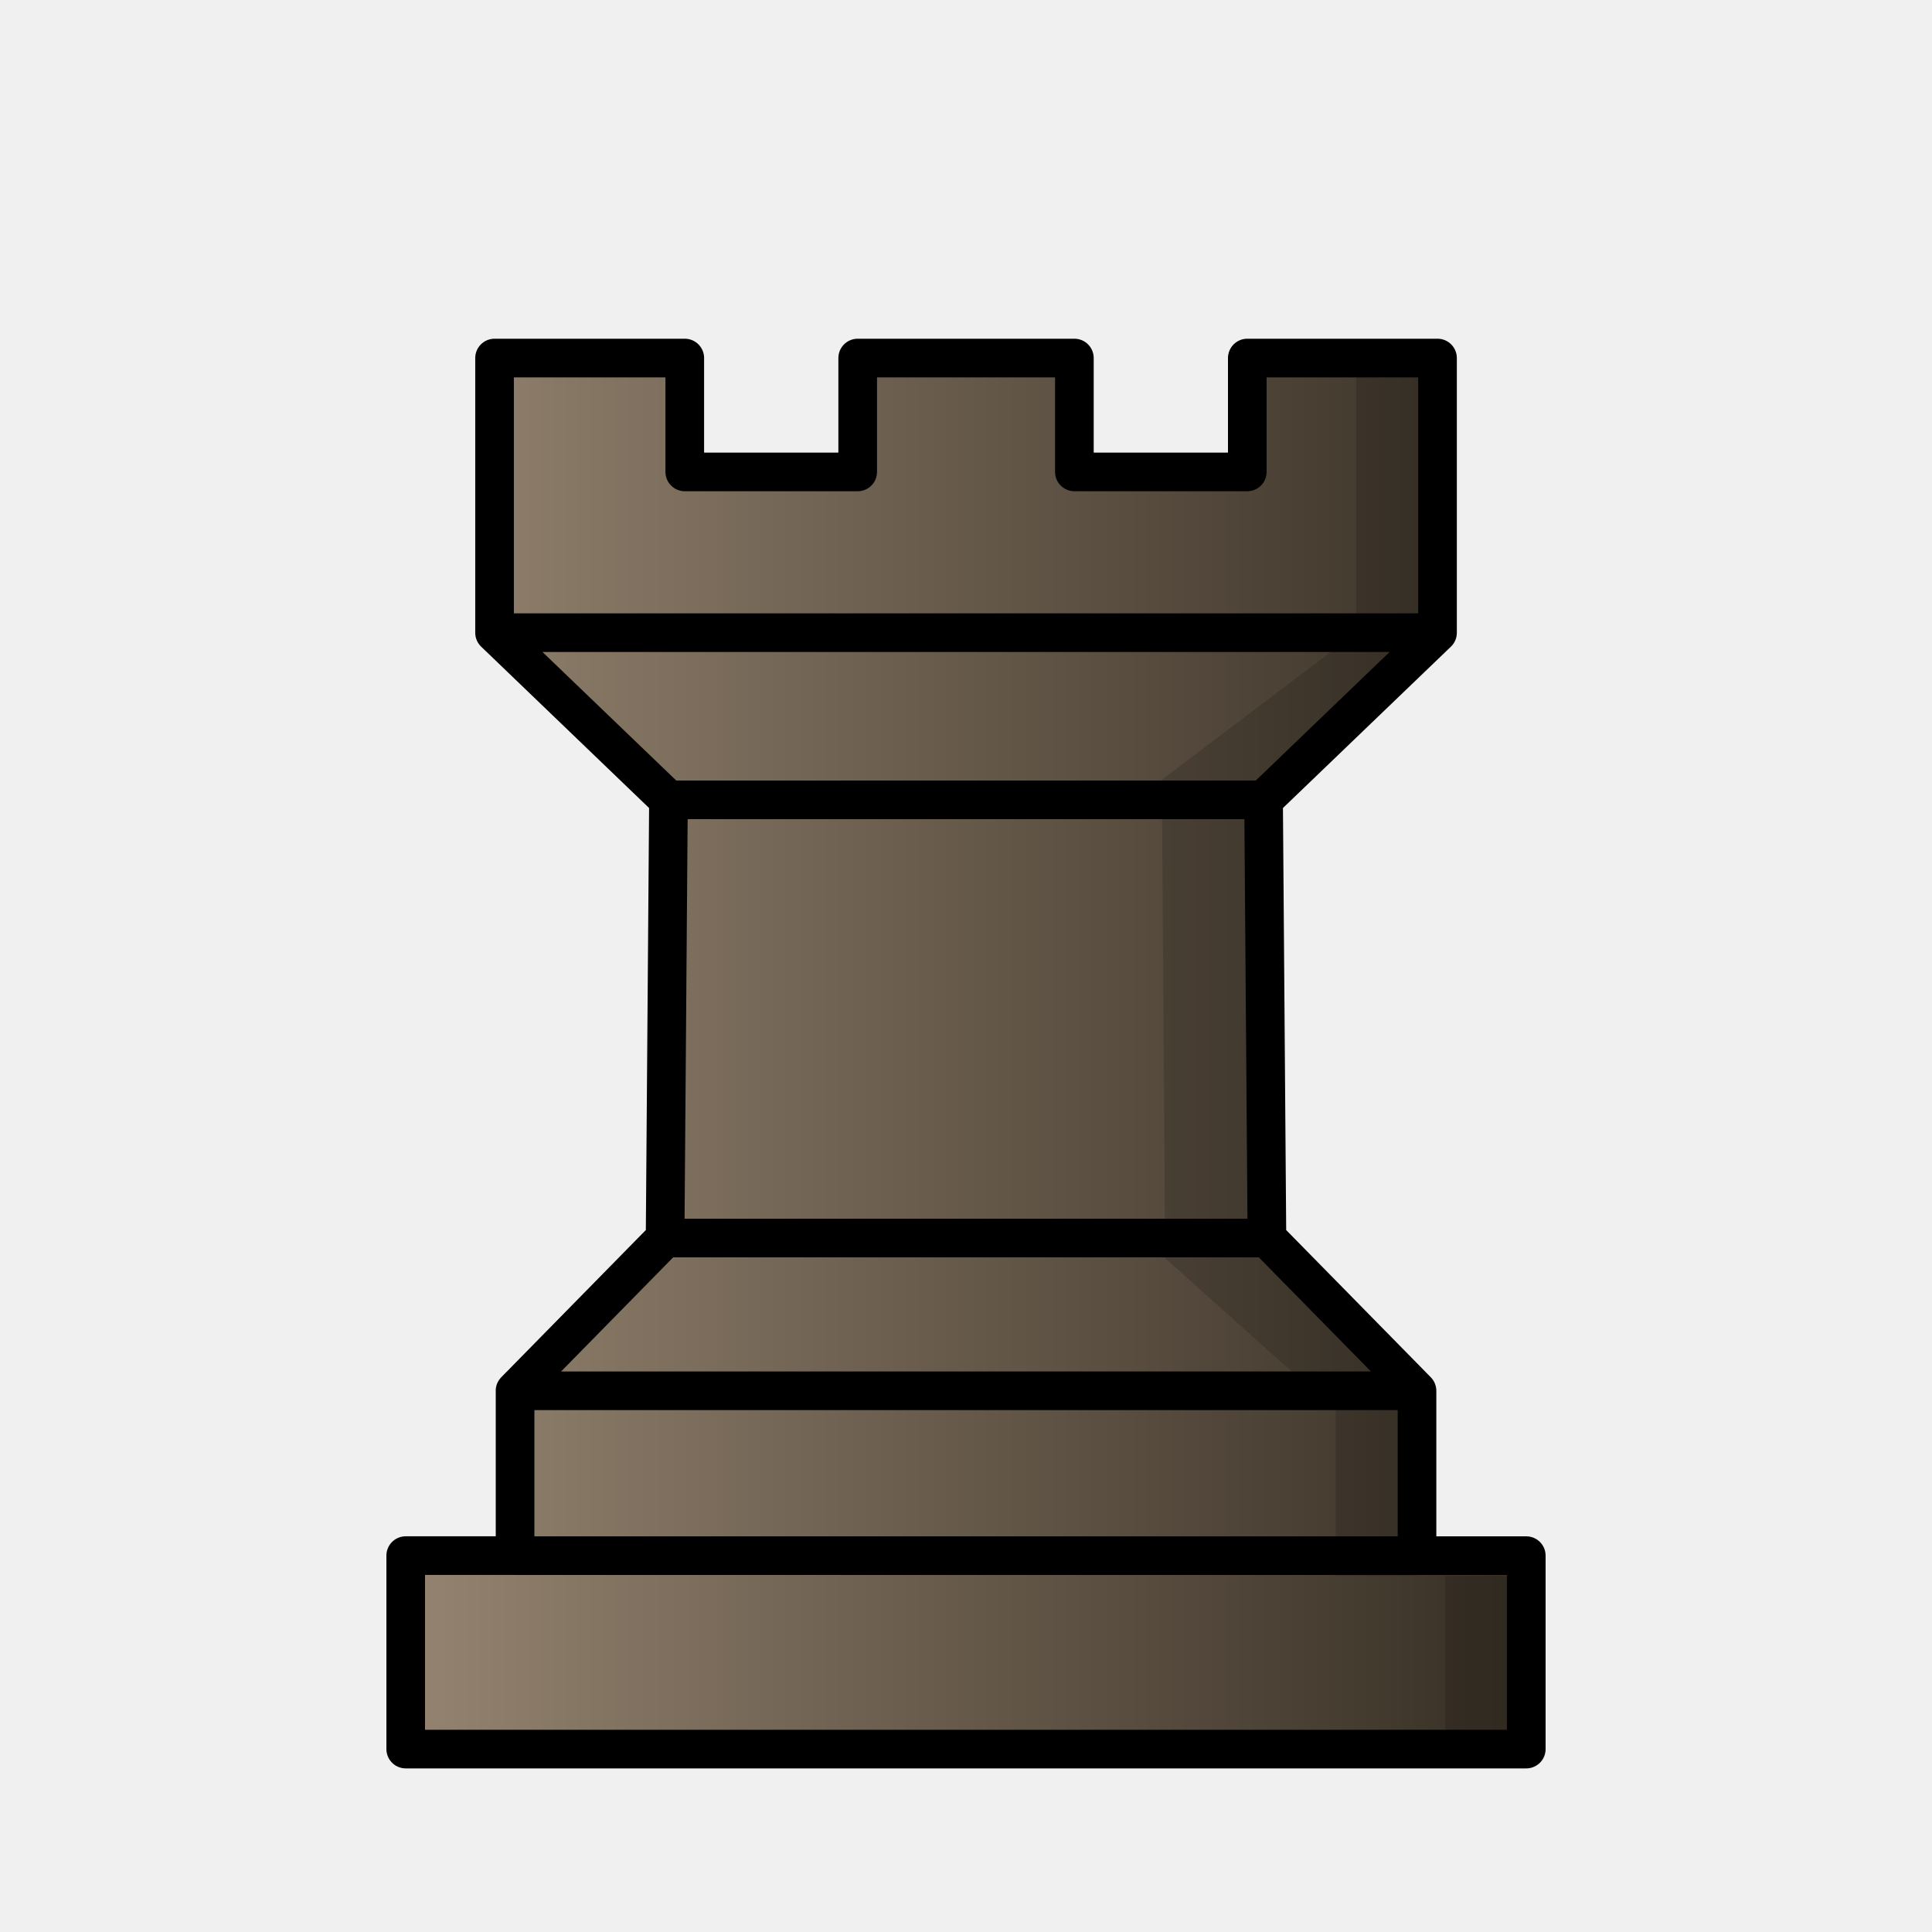
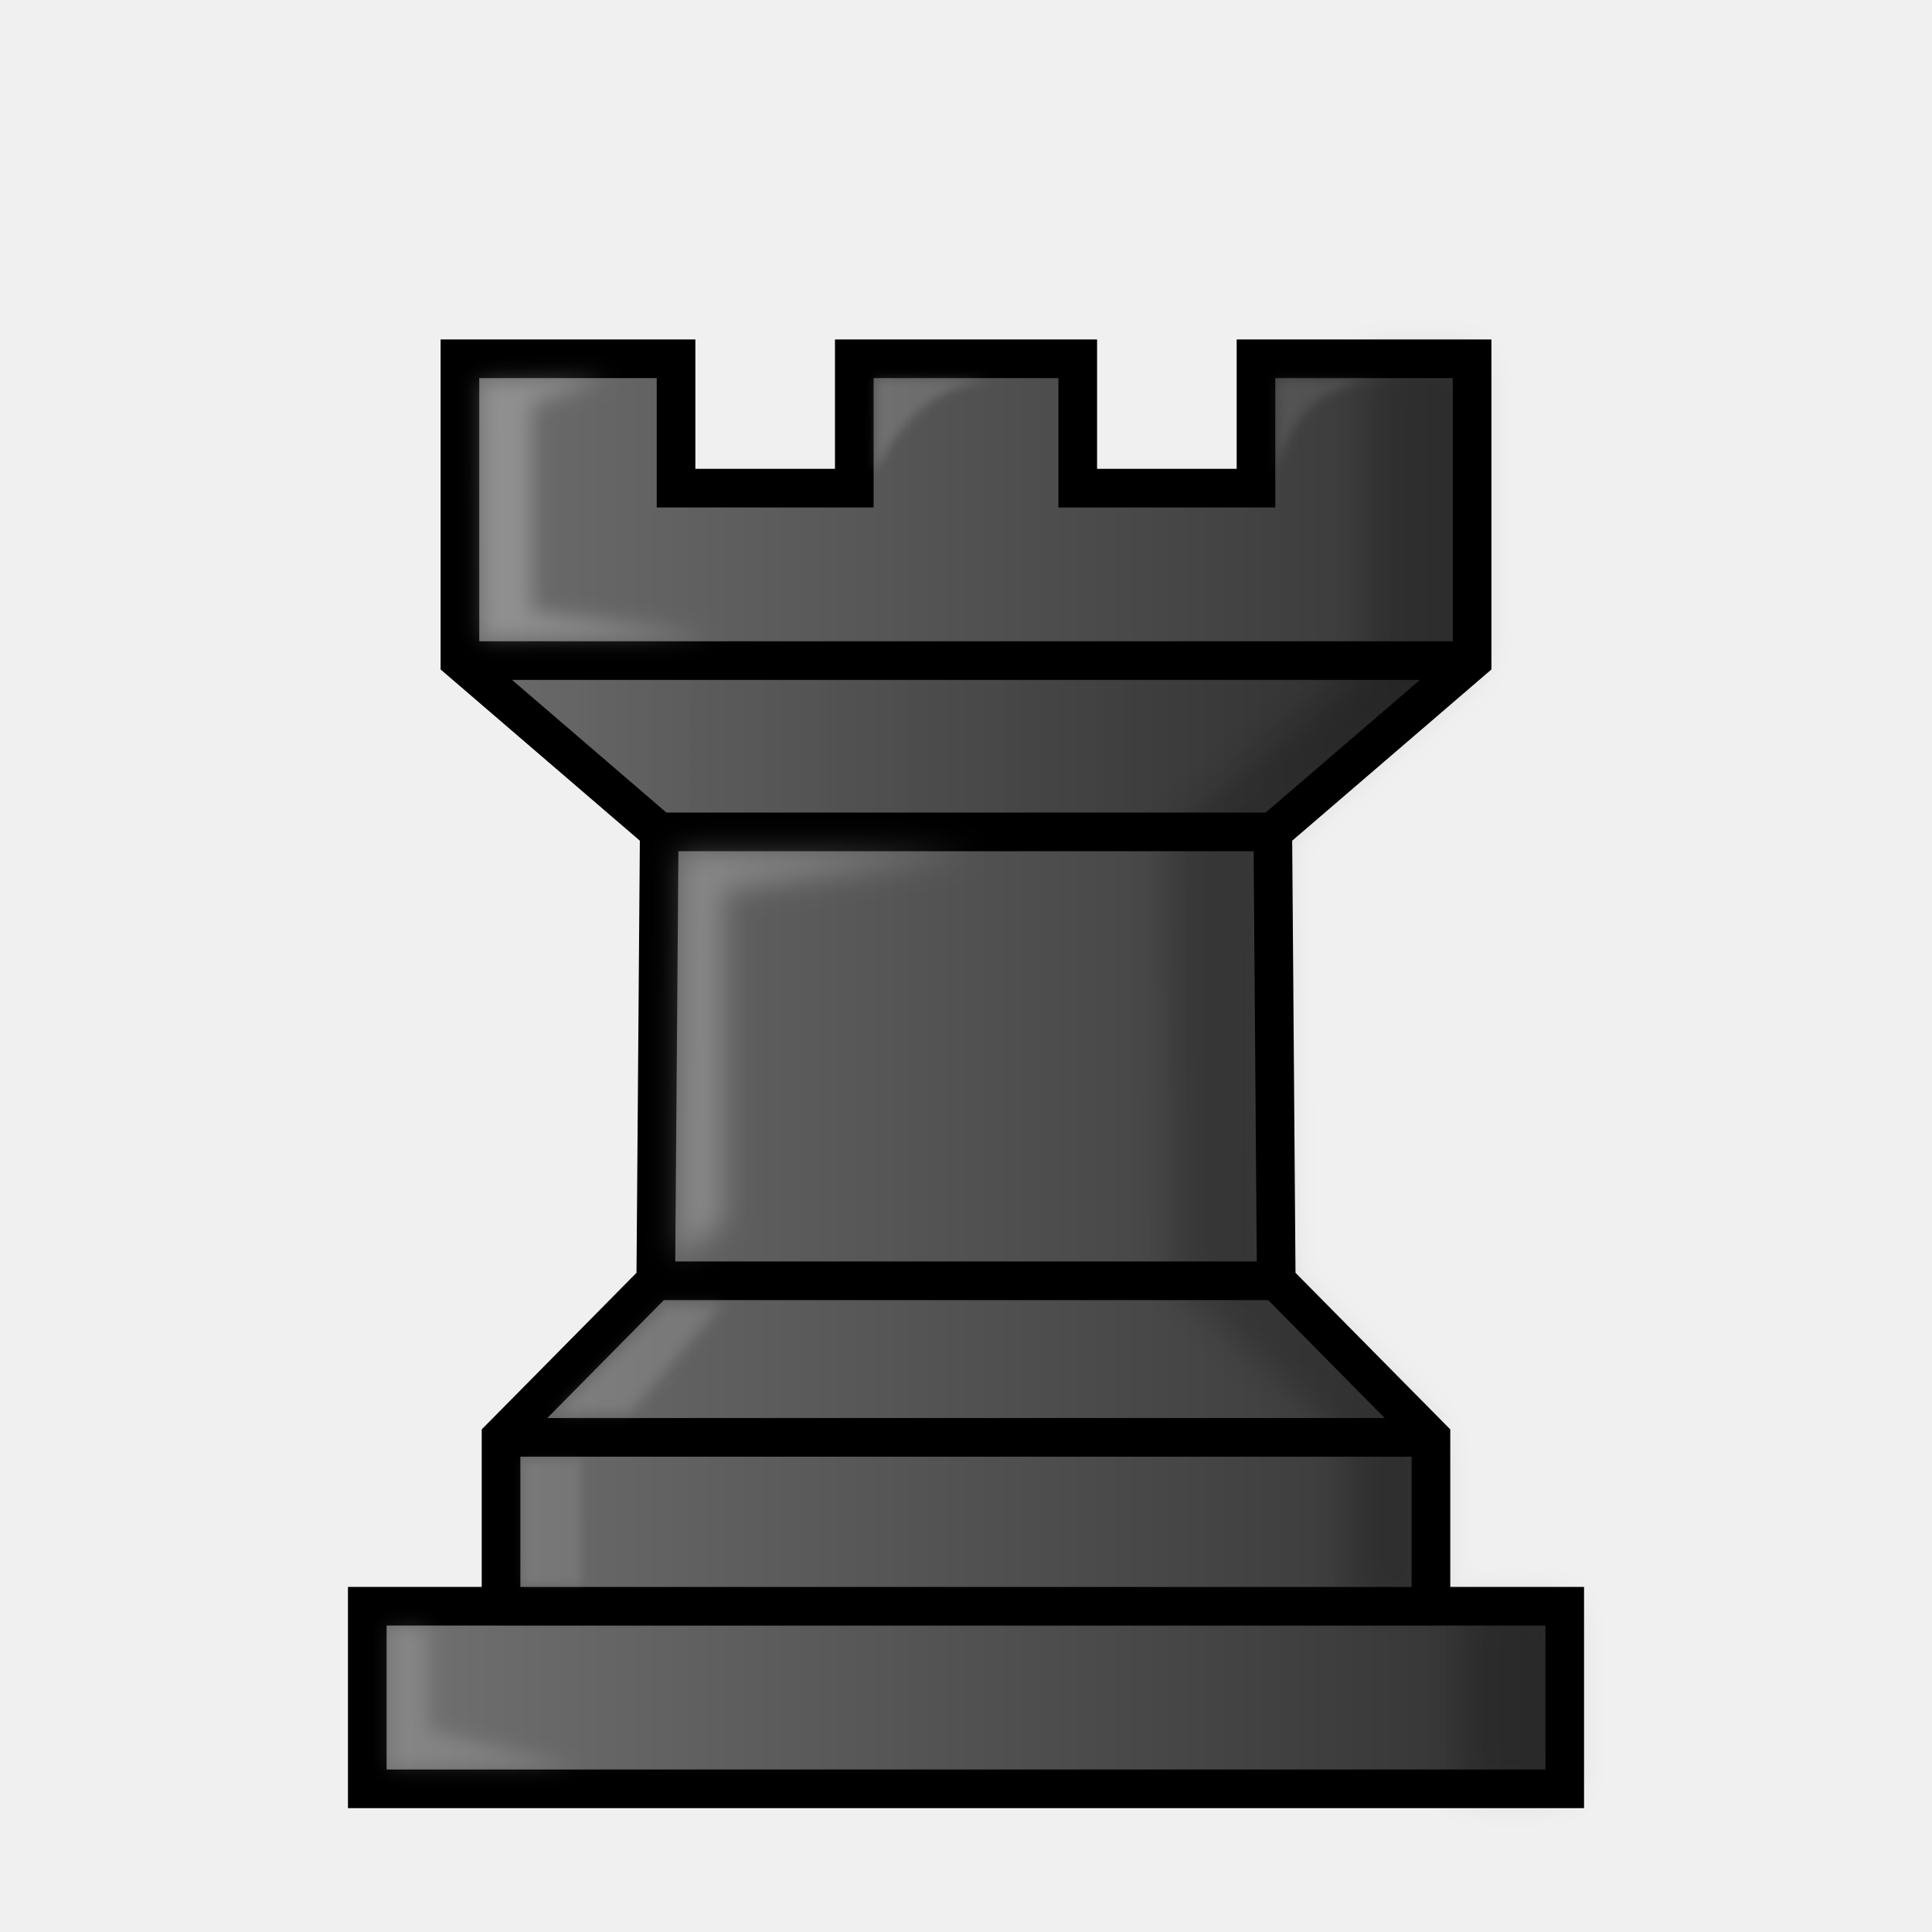
- <svg xmlns="http://www.w3.org/2000/svg" width="50mm" height="50mm" clip-rule="evenodd" fill-rule="evenodd" image-rendering="optimizeQuality" shape-rendering="geometricPrecision" text-rendering="geometricPrecision" viewBox="0 0 50 50">
+ <svg xmlns="http://www.w3.org/2000/svg" width="50mm" height="50mm" clip-rule="evenodd" fill-rule="evenodd" image-rendering="optimizeQuality" shape-rendering="geometricPrecision" text-rendering="geometricPrecision" version="1.1" viewBox="0 0 50 50">
  <defs>
-     <linearGradient id="a" x1="9.241" x2="40.761" y1="27.266" y2="27.266" gradientTransform="matrix(.98495 0 0 .98605 .376 .641)" gradientUnits="userSpaceOnUse">
-       <stop stop-color="#978672" offset="0" />
-       <stop stop-color="#342c22" offset="1" />
+     <linearGradient id="linearGradient2472-2" x1="9.241" x2="40.761" y1="27.266" y2="27.266" gradientTransform="matrix(1.0155 0 0 1.0103 -.38852 .48153)" gradientUnits="userSpaceOnUse">
+       <stop stop-color="#635f5e" offset="0" />
+       <stop stop-color="#131111" style="stop-color:#1f1f1f" offset="1" />
+     </linearGradient>
+     <linearGradient id="linearGradient2360-1" x1="9.005" x2="40.995" y1="26.762" y2="26.762" gradientTransform="translate(-.00047 1.0289)" gradientUnits="userSpaceOnUse">
+       <stop stop-color="#635f5e" style="stop-color:#737373" offset="0" />
+       <stop stop-color="#131111" style="stop-color:#303030" offset="1" />
+     </linearGradient>
+     <filter id="filter1568-2-3-53-2" x="-.112" y="-.03" width="1.223" height="1.061" color-interpolation-filters="sRGB">
+       <feGaussianBlur stdDeviation="0.463" />
+     </filter>
+     <filter id="filter1720" x="-.127" y="-.094" width="1.255" height="1.187" style="color-interpolation-filters:sRGB">
+       <feGaussianBlur stdDeviation="0.264" />
+     </filter>
+     <filter id="filter1732" x="-.148" y="-.085" width="1.296" height="1.17" style="color-interpolation-filters:sRGB">
+       <feGaussianBlur stdDeviation="0.373" />
+     </filter>
+     <filter id="filter1736" x="-.085" y="-.147" width="1.171" height="1.294" style="color-interpolation-filters:sRGB">
+       <feGaussianBlur stdDeviation="0.173" />
+     </filter>
+     <filter id="filter1740" x="-.139" y="-.088" width="1.277" height="1.177" style="color-interpolation-filters:sRGB">
+       <feGaussianBlur stdDeviation="0.119" />
+     </filter>
+     <filter id="filter1744" x="-.082" y="-.158" width="1.164" height="1.315" style="color-interpolation-filters:sRGB">
+       <feGaussianBlur stdDeviation="0.24" />
+     </filter>
+     <filter id="filter1724" x="-.097" y="-.121" width="1.195" height="1.242" style="color-interpolation-filters:sRGB">
+       <feGaussianBlur stdDeviation="0.123" />
+     </filter>
+     <filter id="filter1728" x="-.097" y="-.121" width="1.195" height="1.242" style="color-interpolation-filters:sRGB">
+       <feGaussianBlur stdDeviation="0.123" />
+     </filter>
+     <linearGradient id="linearGradient1718" x1="-36.133" x2="-9.938" y1="-313.97" y2="-313.97" gradientTransform="matrix(-1 0 0 1 1.964 333.28)" gradientUnits="userSpaceOnUse">
+       <stop style="stop-color:#000000" offset="0" />
+       <stop style="stop-color:#000000;stop-opacity:0" offset="1" />
    </linearGradient>
  </defs>
-   <path d="M13.335 40.26h23.396m-23.402-4.266h23.342M17.213 32.04h15.575M17.3 20.7h15.402m-19.903-4.326h24.404M12.799 9.266v7.109L17.3 20.7l-.087 11.339-3.883 3.954v4.266H10.5v5.007h29V40.26h-2.828v-4.266l-3.884-3.954-.087-11.34 4.502-4.325V9.266H32.28v2.947h-4.475V9.266h-5.608v2.947h-4.475V9.266z" fill="url(#a)" stroke="#000" stroke-linecap="round" stroke-linejoin="round" />
-   <path d="M35.099 9.267v7.108l-5.031 3.805.086 12.382 4.413 3.953h.001v4.267h2.828v4.485H39.5v-4.485H36.67v-4.266l-3.883-3.954L32.7 20.7l4.501-4.326V9.267z" opacity=".15" />
+   <path d="m12.973 41.57h24.121m-24.127-4.371h24.066m-20.061-4.052h16.058m-15.968-11.618h15.879m-21.038-4.433h26.196m-26.196-7.811v7.811l5.158 4.433-0.09 11.618-4.004 4.051v4.371h-3.462v4.726h30.99v-4.726h-3.462v-4.371l-4.004-4.051-0.089-11.618 5.158-4.433v-7.811h-5.593v3.348h-4.613v-3.348h-5.783v3.348h-4.613v-3.348z" clip-rule="evenodd" fill="url(#linearGradient2472-2)" fill-rule="evenodd" image-rendering="optimizeQuality" shape-rendering="geometricPrecision" stroke="#000000" stroke-linecap="round" style="fill:url(#linearGradient2360-1)" />
+   <path transform="matrix(1.031 0 0 1.0112 -12.232 280.67)" d="m46.199-268.38v7.725l-5.02 4.386 0.089 11.489 4.413 4.007 5.16e-4 5.4e-4 -4.32e-4 4.322h2.828v4.673h2.632v-4.673h-3.358l4.32e-4 -4.322-5.17e-4 -5.4e-4 -3.883-4.007-0.089-11.492 5.003-4.383v-7.725z" clip-rule="evenodd" fill-rule="evenodd" filter="url(#filter1568-2)" image-rendering="optimizeQuality" opacity=".25" shape-rendering="geometricPrecision" style="filter:url(#filter1568-2-3-53-2);mix-blend-mode:normal;opacity:.2" />
+   <path d="m12.466 16.525-0.041-6.675 3.328-0.095-1.997 0.711v5.356l4.705 0.666z" style="clip-rule:evenodd;fill-rule:evenodd;fill:#ffffff;filter:url(#filter1720);image-rendering:optimizeQuality;mix-blend-mode:normal;opacity:.25;shape-rendering:geometricPrecision" />
+   <path d="m17.596 22.031h7.58l-6.468 0.999v8.598l-1.161 0.922z" opacity=".9" style="clip-rule:evenodd;fill-rule:evenodd;fill:#ffffff;filter:url(#filter1732);image-rendering:optimizeQuality;mix-blend-mode:normal;opacity:.25;shape-rendering:geometricPrecision" />
+   <path d="m14.358 36.582 2.86-2.83h1.479l-2.401 2.83z" opacity=".7" style="clip-rule:evenodd;fill-rule:evenodd;fill:#ffffff;filter:url(#filter1736);image-rendering:optimizeQuality;mix-blend-mode:normal;opacity:.15;shape-rendering:geometricPrecision" />
+   <path d="m13.518 37.794 0.005 3.214h1.524l-0.003-3.225z" opacity=".7" style="clip-rule:evenodd;fill-rule:evenodd;fill:#ffffff;filter:url(#filter1740);image-rendering:optimizeQuality;mix-blend-mode:normal;opacity:.1;shape-rendering:geometricPrecision" />
+   <path d="m10.067 42.104h1.015v2.659l3.872 0.988h-4.887z" opacity=".7" style="clip-rule:evenodd;fill-rule:evenodd;fill:#ffffff;filter:url(#filter1744);image-rendering:optimizeQuality;mix-blend-mode:normal;opacity:.15;shape-rendering:geometricPrecision" />
+   <path d="m22.651 9.794-0.017 2.433c0.658-1.23 1.363-2.177 3.026-2.425z" style="clip-rule:evenodd;fill-rule:evenodd;fill:#ffffff;filter:url(#filter1724);image-rendering:optimizeQuality;mix-blend-mode:normal;opacity:.15;shape-rendering:geometricPrecision" />
+   <path d="m33.051 9.807-0.017 2.433c0.388-1.52 1.111-2.389 3.026-2.425z" style="clip-rule:evenodd;fill-rule:evenodd;fill:#ffffff;filter:url(#filter1728);image-rendering:optimizeQuality;mix-blend-mode:normal;opacity:.1;shape-rendering:geometricPrecision" />
+   <path d="m38.098 17.097h-26.195l5.16 4.433h15.876z" style="clip-rule:evenodd;fill-rule:evenodd;fill:url(#linearGradient1718);image-rendering:optimizeQuality;opacity:.2;shape-rendering:geometricPrecision" />
</svg>
